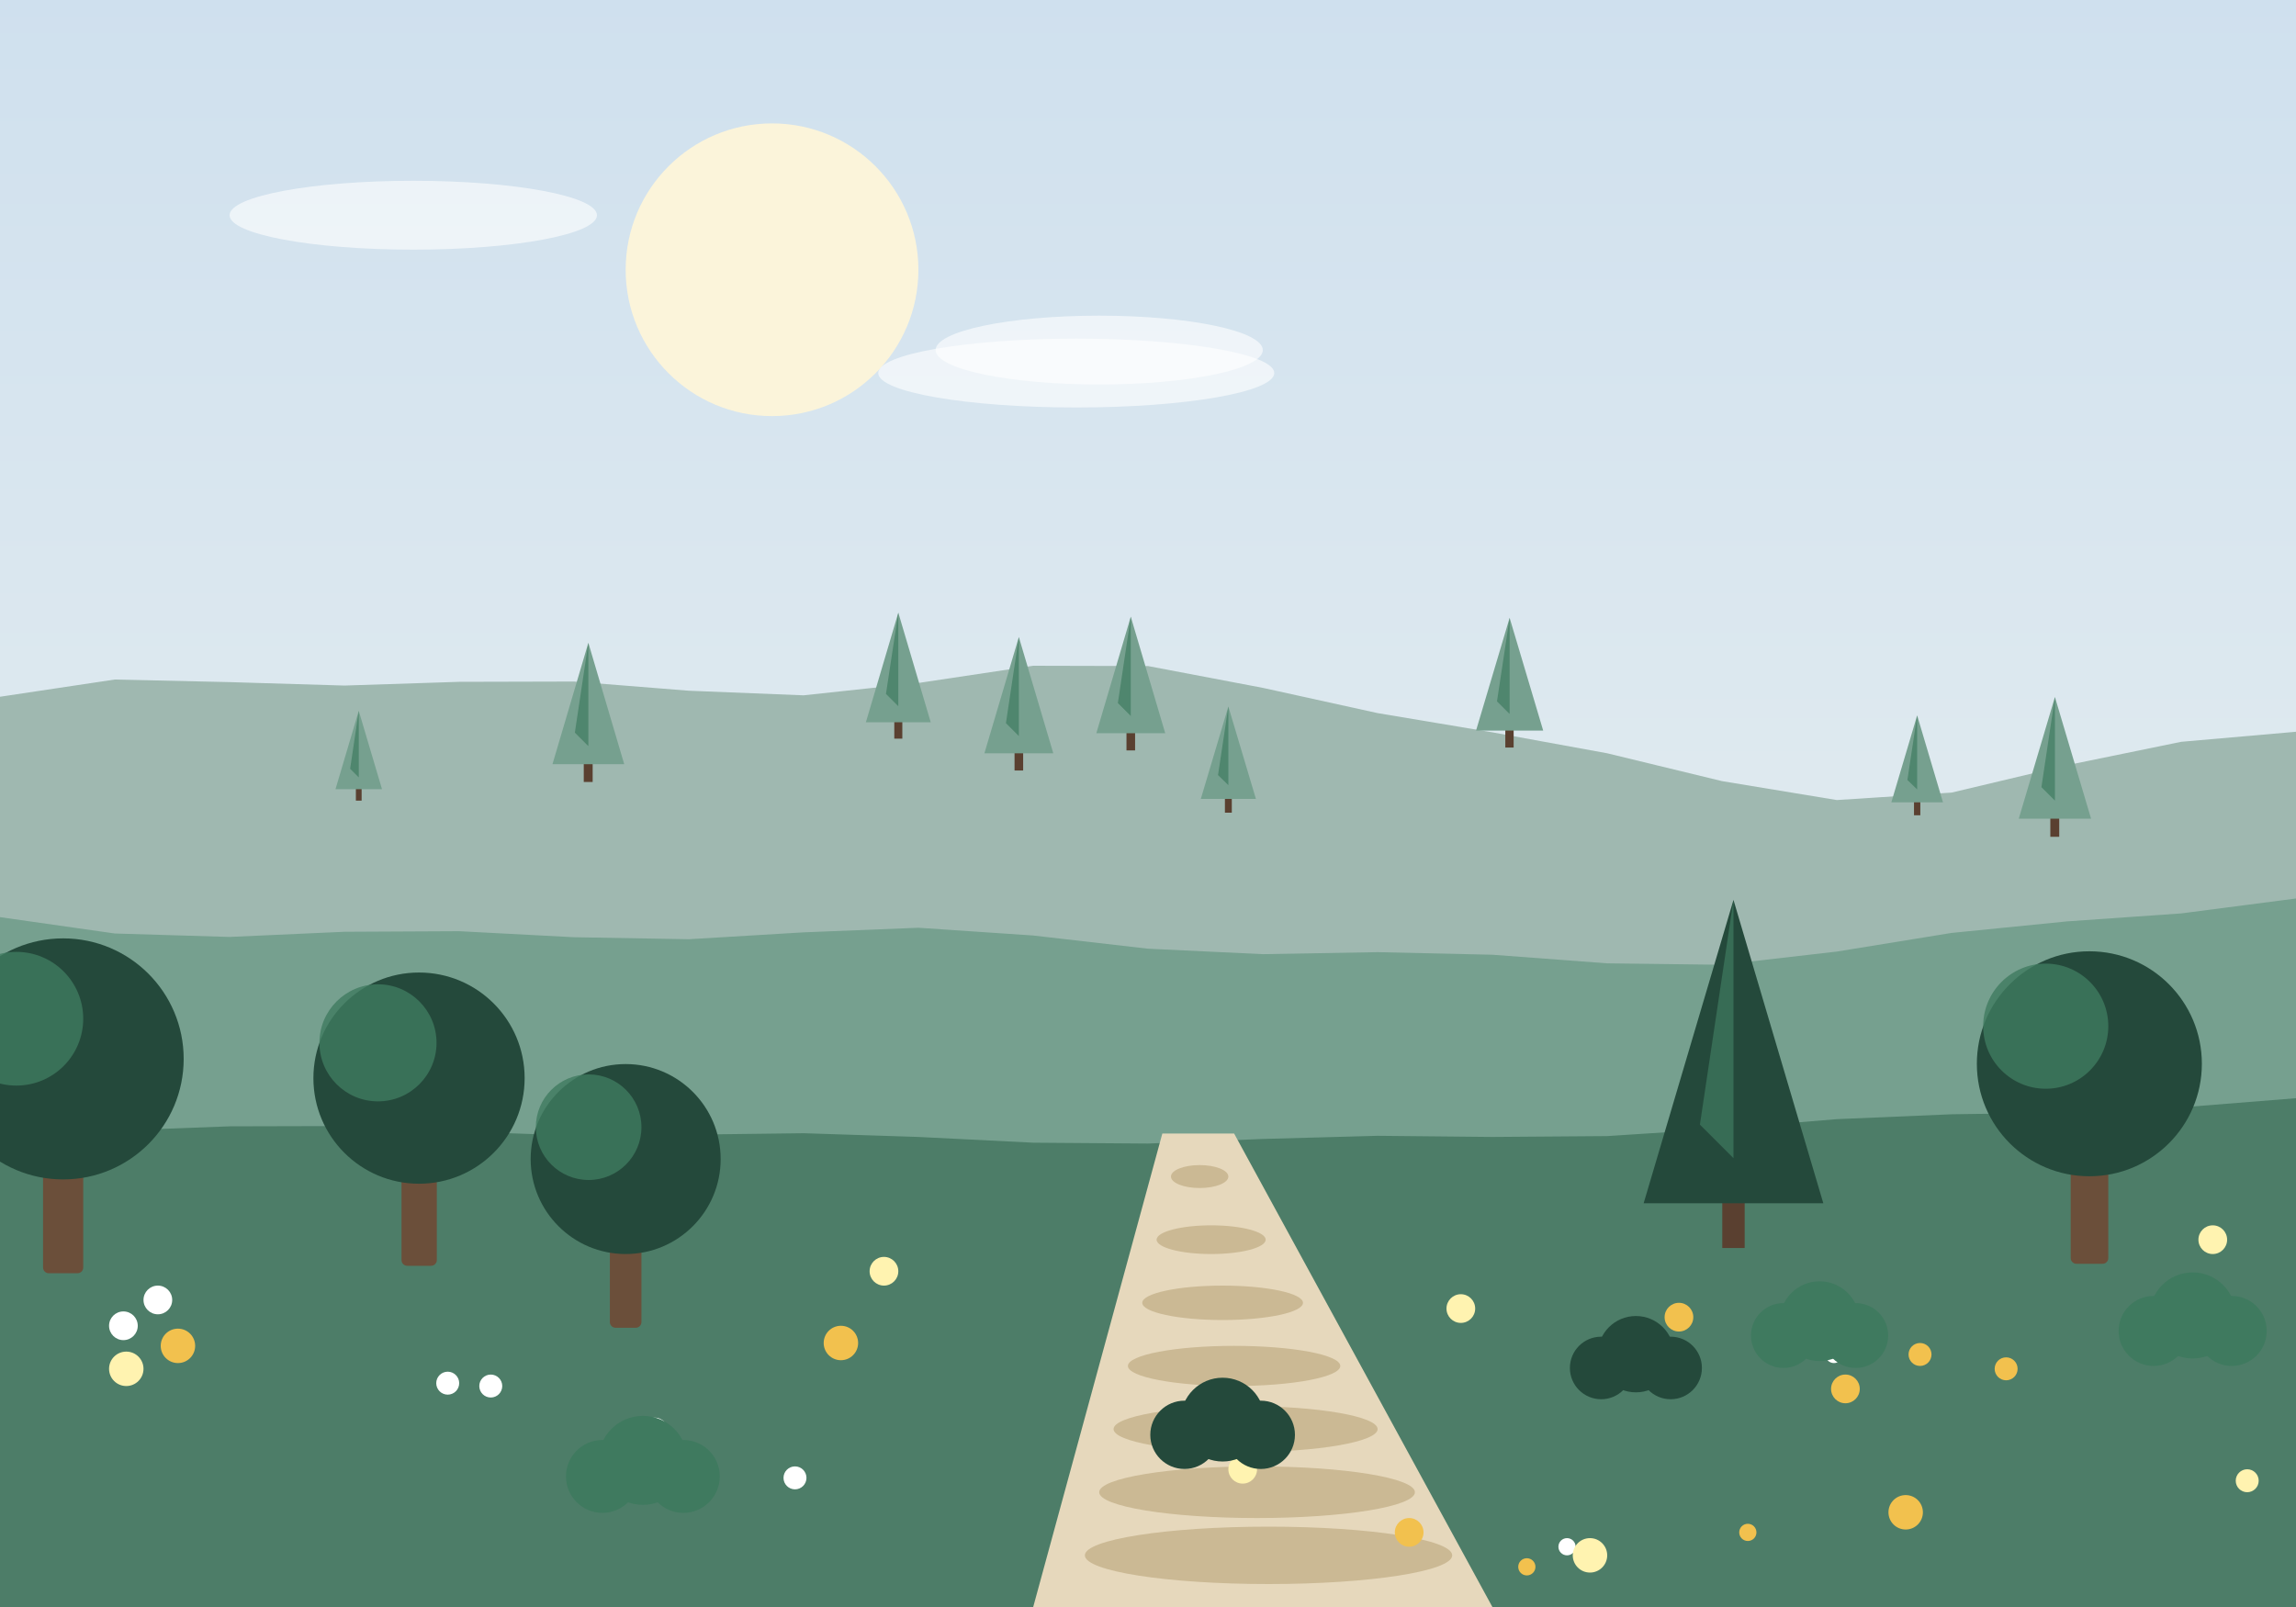
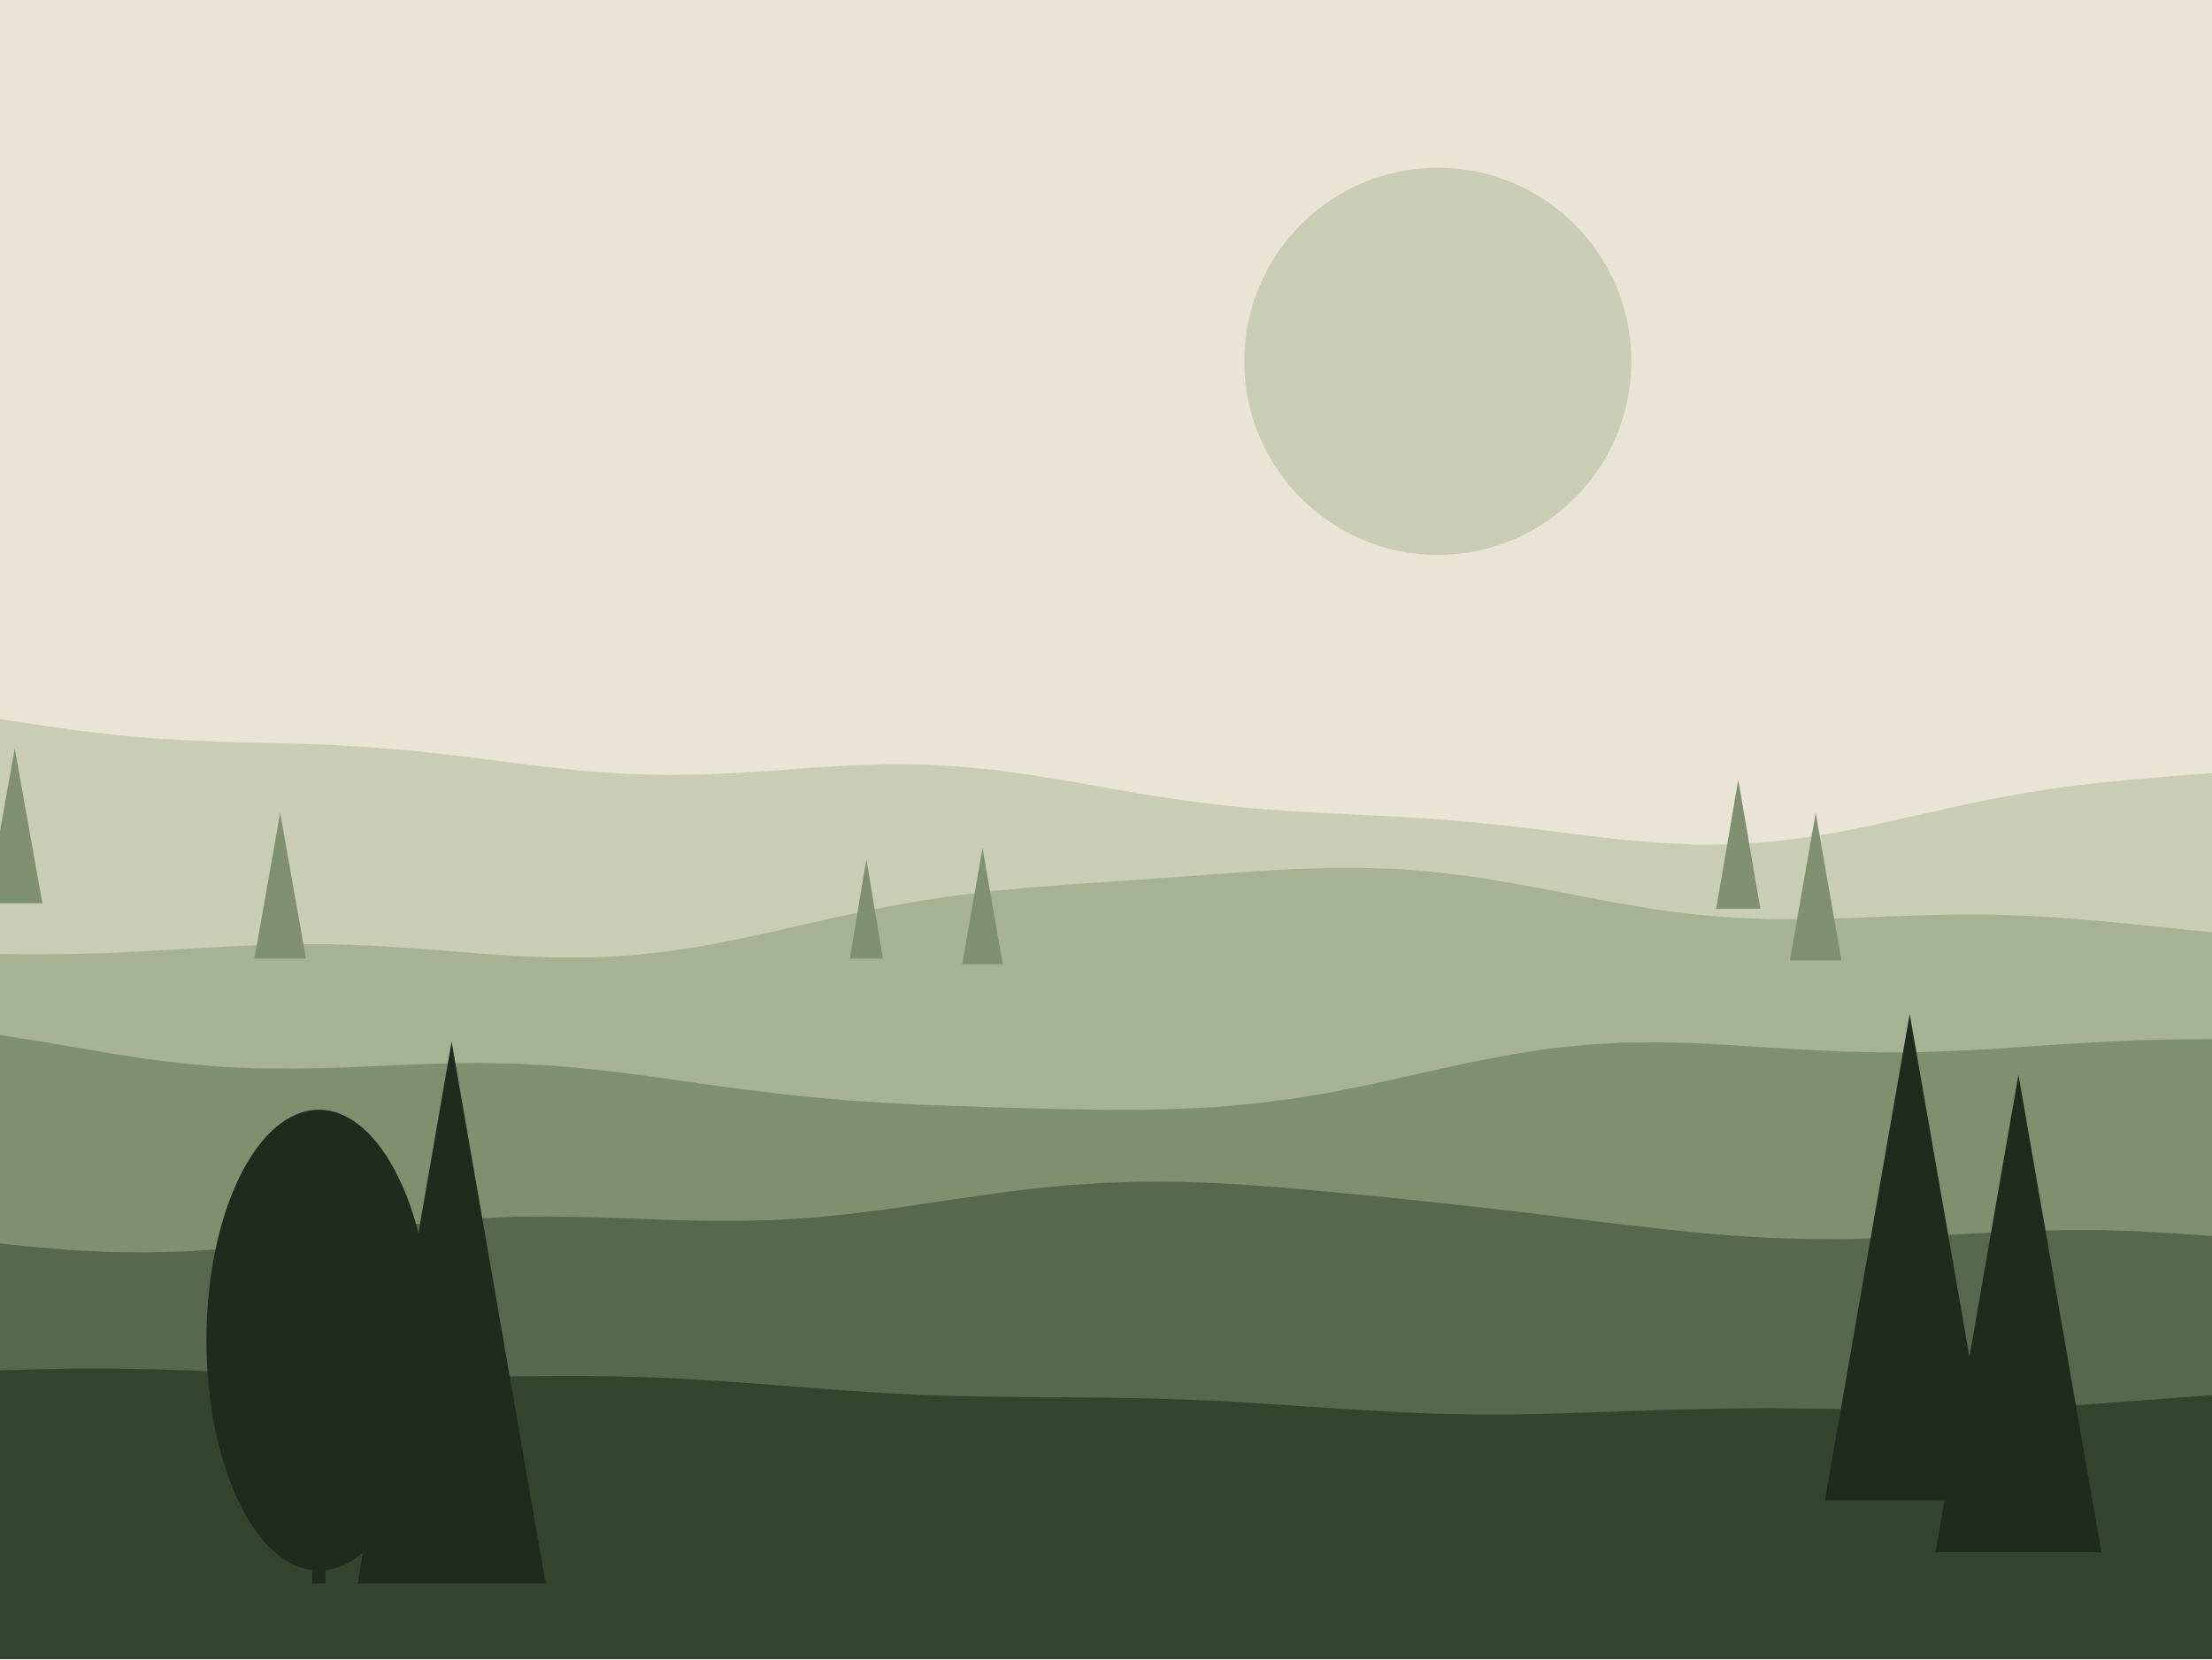
- <svg xmlns="http://www.w3.org/2000/svg" viewBox="0 0 800 560" preserveAspectRatio="xMidYMid slice">
-   <defs>
-     <linearGradient id="s12" x1="0" y1="0" x2="0" y2="1">
-       <stop offset="0" stop-color="#cfe0ee" />
-       <stop offset="1" stop-color="#eef3f1" />
-     </linearGradient>
-   </defs>
-   <rect width="800" height="560" fill="url(#s12)" />
-   <circle cx="269" cy="94" r="51" fill="#fff6d8" opacity=".9" />
-   <ellipse cx="144" cy="75" rx="64" ry="12" fill="#fff" opacity=".6" />
-   <ellipse cx="383" cy="122" rx="57" ry="12" fill="#fff" opacity=".6" />
-   <ellipse cx="375" cy="130" rx="69" ry="12" fill="#fff" opacity=".6" />
-   <polygon fill="#9fb8b0" points="0,560 0,242.8 40,236.8 80,237.7 120,238.9 160,237.6 200,237.5 240,240.7 280,242.3 320,238.0 360,232.0 400,232.1 440,239.7 480,248.5 520,255.2 560,262.5 600,272.2 640,278.8 680,276.2 720,266.7 760,258.5 800,255.0 840,251.9 800,560" />
-   <rect x="124.0" y="274.0" width="2.0" height="5.0" fill="#5a4030" />
-   <polygon fill="#76a08f" points="125.0,247.7 116.9,275.0 133.1,275.0" />
-   <polygon fill="#3f7a5f" opacity=".7" points="125.0,247.7 122.0,267.9 125.0,270.9" />
-   <rect x="392.5" y="254.0" width="3.0" height="7.5" fill="#5a4030" />
-   <polygon fill="#76a08f" points="394.0,214.9 382.0,255.5 406.0,255.5" />
-   <polygon fill="#3f7a5f" opacity=".7" points="394.0,214.9 389.5,245.0 394.0,249.5" />
-   <rect x="524.5" y="253.2" width="2.9" height="7.3" fill="#5a4030" />
-   <polygon fill="#76a08f" points="526.0,215.3 514.3,254.6 537.7,254.6" />
-   <polygon fill="#3f7a5f" opacity=".7" points="526.0,215.3 521.6,244.4 526.0,248.8" />
-   <rect x="203.4" y="264.7" width="3.1" height="7.8" fill="#5a4030" />
-   <polygon fill="#76a08f" points="205.0,224.0 192.5,266.3 217.5,266.3" />
-   <polygon fill="#3f7a5f" opacity=".7" points="205.0,224.0 200.3,255.3 205.0,260.0" />
-   <rect x="714.4" y="283.7" width="3.1" height="7.9" fill="#5a4030" />
-   <polygon fill="#76a08f" points="716.0,242.9 703.4,285.3 728.6,285.3" />
-   <polygon fill="#3f7a5f" opacity=".7" points="716.0,242.9 711.3,274.3 716.0,279.0" />
-   <rect x="311.6" y="250.3" width="2.8" height="7.1" fill="#5a4030" />
-   <polygon fill="#76a08f" points="313.0,213.5 301.7,251.7 324.3,251.7" />
-   <polygon fill="#3f7a5f" opacity=".7" points="313.0,213.5 308.7,241.8 313.0,246.1" />
-   <rect x="426.8" y="277.2" width="2.4" height="6.0" fill="#5a4030" />
-   <polygon fill="#76a08f" points="428.0,246.2 418.4,278.4 437.6,278.4" />
-   <polygon fill="#3f7a5f" opacity=".7" points="428.0,246.2 424.4,270.1 428.0,273.6" />
-   <rect x="666.9" y="278.5" width="2.2" height="5.6" fill="#5a4030" />
-   <polygon fill="#76a08f" points="668.0,249.3 659.0,279.6 677.0,279.6" />
-   <polygon fill="#3f7a5f" opacity=".7" points="668.0,249.3 664.6,271.8 668.0,275.1" />
-   <rect x="353.5" y="261.0" width="3.0" height="7.5" fill="#5a4030" />
-   <polygon fill="#76a08f" points="355.0,222.0 343.0,262.5 367.0,262.5" />
-   <polygon fill="#3f7a5f" opacity=".7" points="355.0,222.0 350.5,252.0 355.0,256.5" />
-   <polygon fill="#76a08f" points="0,560 0,319.6 40,325.3 80,326.5 120,324.7 160,324.5 200,326.6 240,327.3 280,324.9 320,323.3 360,326.0 400,330.6 440,332.5 480,331.8 520,332.7 560,335.7 600,336.2 640,331.6 680,325.1 720,321.1 760,318.3 800,313.1 840,305.9 800,560" />
-   <polygon fill="#4d7d68" points="0,560 0,394.4 40,394.0 80,392.5 120,392.4 160,394.3 200,395.7 240,395.4 280,394.9 320,396.2 360,398.2 400,398.5 440,396.9 480,395.8 520,396.2 560,395.9 600,393.3 640,390.0 680,388.3 720,387.7 760,385.9 800,382.7 840,380.5 800,560" />
-   <polygon fill="#e6d8bc" points="360,560 520,560 430,395 405,395" />
-   <ellipse cx="418" cy="410" rx="10" ry="4" fill="#cbb994" />
-   <ellipse cx="422" cy="432" rx="19" ry="5" fill="#cbb994" />
-   <ellipse cx="426" cy="454" rx="28" ry="6" fill="#cbb994" />
-   <ellipse cx="430" cy="476" rx="37" ry="7" fill="#cbb994" />
-   <ellipse cx="434" cy="498" rx="46" ry="8" fill="#cbb994" />
-   <ellipse cx="438" cy="520" rx="55" ry="9" fill="#cbb994" />
-   <ellipse cx="442" cy="542" rx="64" ry="10" fill="#cbb994" />
-   <circle cx="491" cy="534" r="5" fill="#f2c14e" />
-   <circle cx="308" cy="443" r="5" fill="#fff3b0" />
-   <circle cx="771" cy="432" r="5" fill="#fff3b0" />
-   <circle cx="609" cy="534" r="3" fill="#f2c14e" />
-   <circle cx="546" cy="539" r="3" fill="#ffffff" />
-   <circle cx="62" cy="469" r="6" fill="#f2c14e" />
-   <circle cx="643" cy="484" r="5" fill="#f2c14e" />
-   <circle cx="567" cy="470" r="4" fill="#fff3b0" />
-   <circle cx="293" cy="468" r="6" fill="#f2c14e" />
-   <circle cx="585" cy="459" r="5" fill="#f2c14e" />
-   <circle cx="669" cy="472" r="4" fill="#f2c14e" />
-   <circle cx="43" cy="462" r="5" fill="#ffffff" />
-   <circle cx="699" cy="477" r="4" fill="#f2c14e" />
-   <circle cx="554" cy="542" r="6" fill="#fff3b0" />
-   <circle cx="156" cy="482" r="4" fill="#ffffff" />
-   <circle cx="639" cy="472" r="3" fill="#ffffff" />
-   <circle cx="783" cy="516" r="4" fill="#fff3b0" />
-   <circle cx="147" cy="433" r="3" fill="#f2c14e" />
-   <circle cx="532" cy="546" r="3" fill="#f2c14e" />
-   <circle cx="509" cy="456" r="5" fill="#fff3b0" />
-   <circle cx="228" cy="499" r="5" fill="#ffffff" />
-   <circle cx="44" cy="477" r="6" fill="#fff3b0" />
-   <circle cx="55" cy="453" r="5" fill="#ffffff" />
-   <circle cx="171" cy="483" r="4" fill="#ffffff" />
-   <circle cx="433" cy="512" r="5" fill="#fff3b0" />
-   <circle cx="664" cy="527" r="6" fill="#f2c14e" />
-   <circle cx="766" cy="449" r="5" fill="#fff3b0" />
-   <circle cx="277" cy="515" r="4" fill="#ffffff" />
-   <rect x="139.9" y="400.2" width="12.3" height="40.9" rx="2" fill="#6b4f3a" />
-   <circle cx="146.0" cy="375.7" r="36.8" fill="#24493b" />
-   <circle cx="131.7" cy="363.4" r="20.4" fill="#3f7a5f" opacity=".8" />
-   <rect x="721.5" y="396.8" width="13.1" height="43.6" rx="2" fill="#6b4f3a" />
-   <circle cx="728.0" cy="370.7" r="39.2" fill="#24493b" />
-   <circle cx="712.8" cy="357.6" r="21.8" fill="#3f7a5f" opacity=".8" />
-   <rect x="212.5" y="425.9" width="11.0" height="36.8" rx="2" fill="#6b4f3a" />
-   <circle cx="218.0" cy="403.9" r="33.1" fill="#24493b" />
-   <circle cx="205.1" cy="392.8" r="18.4" fill="#3f7a5f" opacity=".8" />
-   <rect x="15.0" y="397.0" width="14.0" height="46.7" rx="2" fill="#6b4f3a" />
-   <circle cx="22.0" cy="369.0" r="42.0" fill="#24493b" />
-   <circle cx="5.7" cy="355.0" r="23.3" fill="#3f7a5f" opacity=".8" />
-   <rect x="600.1" y="415.3" width="7.8" height="19.6" fill="#5a4030" />
-   <polygon fill="#24493b" points="604.0,313.6 572.7,419.3 635.3,419.3" />
-   <polygon fill="#3f7a5f" opacity=".7" points="604.0,313.6 592.3,391.9 604.0,403.6" />
-   <circle cx="621.4" cy="465.4" r="11.3" fill="#3f7a5f" />
-   <circle cx="634.0" cy="460.4" r="13.9" fill="#3f7a5f" />
-   <circle cx="646.6" cy="465.4" r="11.3" fill="#3f7a5f" />
-   <circle cx="557.9" cy="476.7" r="10.9" fill="#24493b" />
-   <circle cx="570.0" cy="471.9" r="13.3" fill="#24493b" />
-   <circle cx="582.1" cy="476.7" r="10.9" fill="#24493b" />
-   <circle cx="209.9" cy="514.5" r="12.7" fill="#3f7a5f" />
-   <circle cx="224.0" cy="508.9" r="15.5" fill="#3f7a5f" />
-   <circle cx="238.1" cy="514.5" r="12.7" fill="#3f7a5f" />
-   <circle cx="412.7" cy="500.0" r="11.9" fill="#24493b" />
-   <circle cx="426.0" cy="494.7" r="14.6" fill="#24493b" />
-   <circle cx="439.3" cy="500.0" r="11.9" fill="#24493b" />
-   <circle cx="750.4" cy="463.8" r="12.2" fill="#3f7a5f" />
-   <circle cx="764.0" cy="458.4" r="15.0" fill="#3f7a5f" />
-   <circle cx="777.6" cy="463.8" r="12.2" fill="#3f7a5f" />
+ <svg xmlns="http://www.w3.org/2000/svg" viewBox="0 0 1200 900" preserveAspectRatio="xMidYMid slice">
+   <rect width="1200" height="900" fill="#E9E4D6" />
+   <circle cx="780" cy="196" r="105" fill="#C9CDB4" />
+   <polygon fill="#C9CDB4" points="0,900 0,390.1 20,393.1 40,396.0 60,398.4 80,400.3 100,401.6 120,402.4 140,402.9 160,403.4 180,404.1 200,405.3 220,406.9 240,409.0 260,411.4 280,414.0 300,416.4 320,418.5 340,419.8 360,420.4 380,420.2 400,419.3 420,418.0 440,416.5 460,415.3 480,414.6 500,414.7 520,415.8 540,417.7 560,420.5 580,423.8 600,427.3 620,430.8 640,433.9 660,436.5 680,438.5 700,440.0 720,441.1 740,442.1 760,443.1 780,444.4 800,446.1 820,448.2 840,450.7 860,453.2 880,455.5 900,457.2 920,458.2 940,458.0 960,456.7 980,454.3 1000,450.9 1020,446.7 1040,442.2 1060,437.7 1080,433.5 1100,429.9 1120,426.8 1140,424.5 1160,422.6 1180,420.9 1200,419.4 1200,900" />
+   <polygon fill="#A7B293" points="0,900 0,517.5 20,517.7 40,517.5 60,516.9 80,515.9 100,514.8 120,513.6 140,512.7 160,512.2 180,512.2 200,512.9 220,514.1 240,515.6 260,517.2 280,518.6 300,519.4 320,519.4 340,518.4 360,516.4 380,513.4 400,509.5 420,505.2 440,500.6 460,496.2 480,492.1 500,488.5 520,485.6 540,483.2 560,481.3 580,479.8 600,478.4 620,477.0 640,475.6 660,474.1 680,472.7 700,471.5 720,470.8 740,470.8 760,471.5 780,473.2 800,475.7 820,479.0 840,482.7 860,486.6 880,490.3 900,493.6 920,496.1 940,497.8 960,498.6 980,498.6 1000,498.1 1020,497.3 1040,496.6 1060,496.1 1080,496.1 1100,496.8 1120,498.0 1140,499.7 1160,501.6 1180,503.7 1200,505.7 1200,900" />
+   <polygon fill="#7F906F" points="470,466 461,520 479,520" />
+   <polygon fill="#7F906F" points="985,441 971,521 999,521" />
+   <polygon fill="#7F906F" points="943,423 931,493 955,493" />
+   <polygon fill="#7F906F" points="152,441 138,520 166,520" />
+   <polygon fill="#7F906F" points="8,406 -7,490 23,490" />
+   <polygon fill="#7F906F" points="533,460 522,523 544,523" />
+   <polygon fill="#7F906F" points="0,900 0,561.5 20,564.6 40,568.0 60,571.4 80,574.5 100,577.0 120,578.7 140,579.6 160,579.7 180,579.3 200,578.5 220,577.6 240,576.9 260,576.6 280,577.0 300,578.1 320,579.9 340,582.2 360,584.9 380,587.8 400,590.5 420,593.0 440,595.2 460,596.9 480,598.2 500,599.3 520,600.0 540,600.7 560,601.2 580,601.7 600,602.0 620,602.0 640,601.5 660,600.5 680,598.7 700,596.2 720,592.9 740,589.0 760,584.6 780,580.1 800,575.8 820,572.0 840,568.9 860,566.8 880,565.6 900,565.4 920,565.9 940,567.0 960,568.3 980,569.5 1000,570.4 1020,570.9 1040,570.8 1060,570.1 1080,569.1 1100,567.7 1120,566.4 1140,565.2 1160,564.3 1180,563.8 1200,563.7 1200,900" />
+   <polygon fill="#56684D" points="0,900 0,674.6 20,676.6 40,678.2 60,679.2 80,679.4 100,678.9 120,677.6 140,675.5 160,673.0 180,670.1 200,667.2 220,664.6 240,662.4 260,660.9 280,660.0 300,659.9 320,660.3 340,660.9 360,661.7 380,662.2 400,662.3 420,661.8 440,660.6 460,658.6 480,656.1 500,653.2 520,650.2 540,647.4 560,644.8 580,642.9 600,641.6 620,641.0 640,641.1 660,641.8 680,643.0 700,644.6 720,646.4 740,648.3 760,650.3 780,652.4 800,654.6 820,656.9 840,659.3 860,661.8 880,664.2 900,666.5 920,668.6 940,670.3 960,671.5 980,672.1 1000,672.2 1020,671.7 1040,670.8 1060,669.7 1080,668.6 1100,667.7 1120,667.3 1140,667.3 1160,667.9 1180,669.1 1200,670.5 1200,900" />
+   <polygon fill="#33452F" points="0,900 0,743.4 20,742.8 40,742.4 60,742.4 80,742.7 100,743.3 120,744.1 140,745.0 160,745.8 180,746.5 200,747.0 220,747.2 240,747.1 260,746.9 280,746.6 300,746.4 320,746.4 340,746.8 360,747.4 380,748.5 400,749.8 420,751.3 440,752.9 460,754.4 480,755.7 500,756.7 520,757.3 540,757.7 560,757.9 580,758.0 600,758.2 620,758.5 640,759.1 660,759.9 680,761.1 700,762.4 720,763.7 740,765.0 760,766.1 780,766.9 800,767.3 820,767.3 840,766.9 860,766.3 880,765.6 900,764.9 920,764.4 940,764.0 960,763.9 980,764.1 1000,764.3 1020,764.6 1040,764.8 1060,764.8 1080,764.4 1100,763.7 1120,762.7 1140,761.3 1160,759.8 1180,758.3 1200,756.9 1200,900" />
+   <polygon fill="#1F2B1D" points="245,565 194,859 296,859" />
+   <ellipse cx="173" cy="727" rx="61" ry="125" fill="#1F2B1D" />
+   <rect x="169.4" y="834" width="7.2" height="25" fill="#1F2B1D" />
+   <polygon fill="#1F2B1D" points="1095,583 1050,842 1140,842" />
+   <polygon fill="#1F2B1D" points="1036,550 990,814 1082,814" />
</svg>
